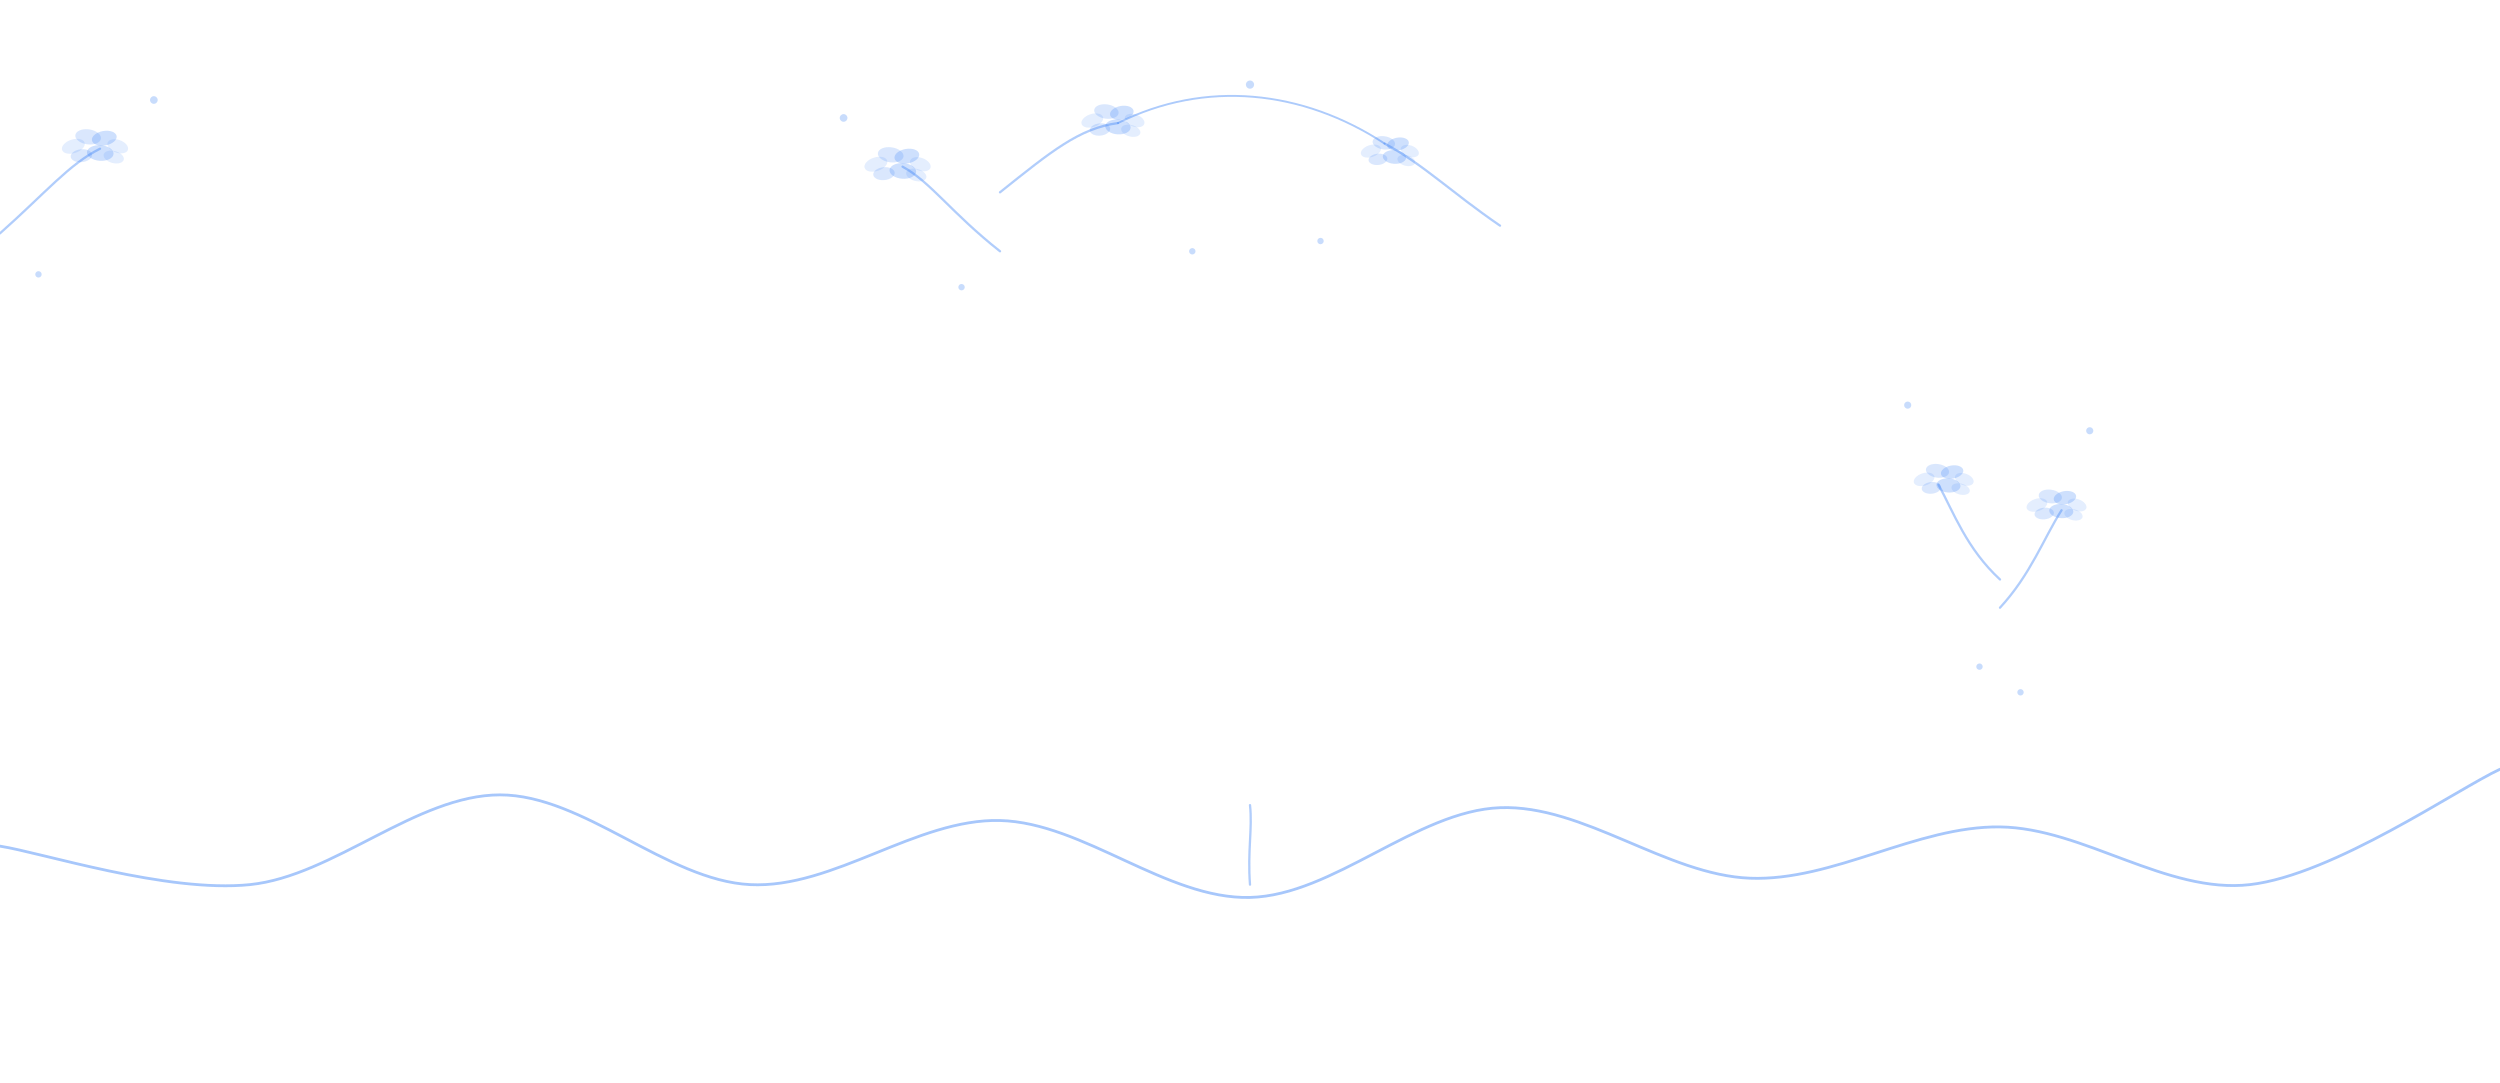
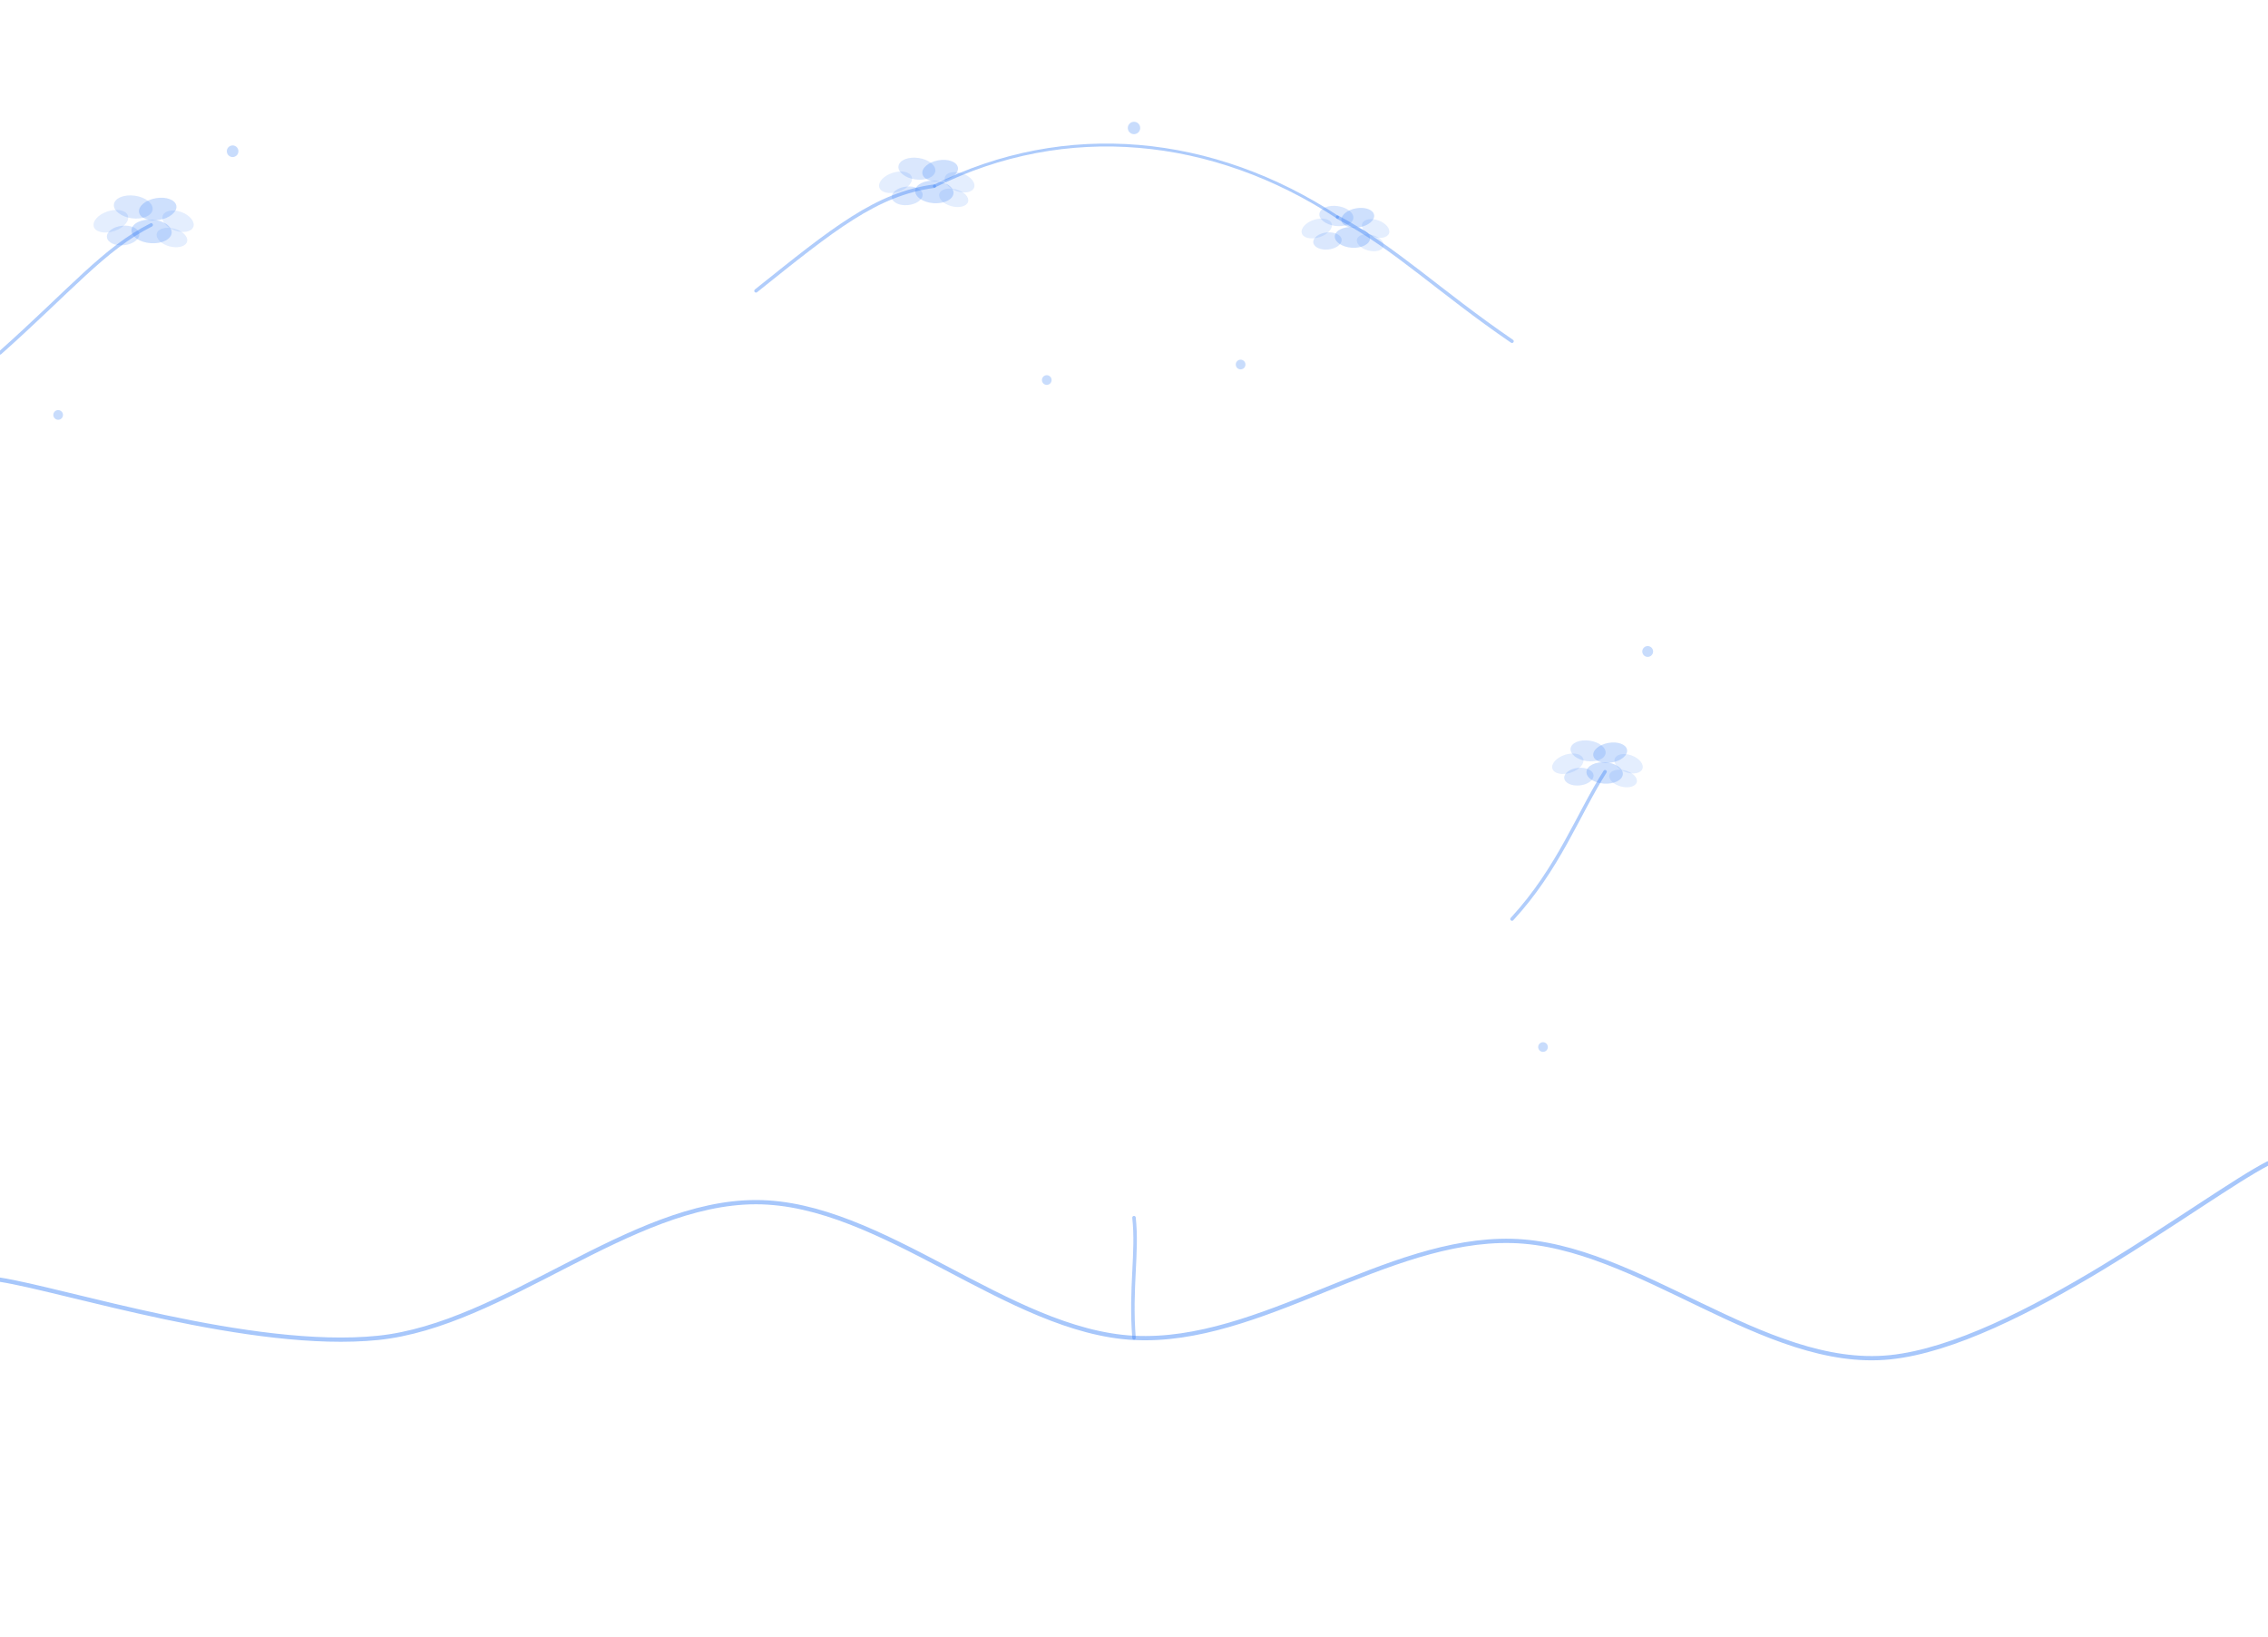
- <svg xmlns="http://www.w3.org/2000/svg" viewBox="0 0 1950 844">
-   <path d="M0 660 C32.5 665 130 696.667 195 690 C260 683.333 325 620 390 620 C455 620 520 686.667 585 690 C650 693.333 715 638.333 780 640 C845 641.667 910 701.667 975 700 C1040 698.333 1105 632.5 1170 630 C1235 627.5 1300 682.5 1365 685 C1430 687.5 1495 644.167 1560 645 C1625 645.833 1690 697.5 1755 690 C1820 682.5 1917.5 615 1950 600" fill="none" stroke="#3B82F6" stroke-width="2.2" stroke-linecap="round" opacity="0.45" />
+ <svg xmlns="http://www.w3.org/2000/svg" viewBox="0 0 1170 844">
+   <path d="M0 660 C32.5 665 130 696.667 195 690 C260 683.333 325 620 390 620 C455 620 520 686.667 585 690 C650 693.333 715 638.333 780 640 C845 641.667 910 706.667 975 700 C1040 693.333 1137.5 616.667 1170 600" fill="none" stroke="#3B82F6" stroke-width="2.2" stroke-linecap="round" opacity="0.45" />
  <path d="M0 182C36 150 54 128 78 116" fill="none" stroke="#3B82F6" stroke-width="1.8" stroke-linecap="round" opacity="0.4" />
  <ellipse cx="57.2" cy="114.1" rx="9.24" ry="5.355" fill="#3B82F6" opacity="0.14" transform="rotate(-18 57.2 114.1)" />
  <ellipse cx="68.75" cy="106.75" rx="10.08" ry="5.88" fill="#3B82F6" opacity="0.19" transform="rotate(8 68.75 106.75)" />
  <ellipse cx="81.35" cy="107.8" rx="9.765" ry="5.67" fill="#3B82F6" opacity="0.25" transform="rotate(-10 81.35 107.8)" />
  <ellipse cx="91.85" cy="114.1" rx="8.4" ry="5.04" fill="#3B82F6" opacity="0.14" transform="rotate(20 91.85 114.1)" />
  <ellipse cx="63.5" cy="121.45" rx="8.4" ry="5.04" fill="#3B82F6" opacity="0.19" transform="rotate(-6 63.5 121.45)" />
  <ellipse cx="78.2" cy="119.35" rx="10.395" ry="6.09" fill="#3B82F6" opacity="0.25" transform="rotate(4 78.2 119.35)" />
  <ellipse cx="88.7" cy="122.5" rx="8.085" ry="4.725" fill="#3B82F6" opacity="0.14" transform="rotate(15 88.7 122.5)" />
  <circle cx="120" cy="78" r="3" fill="#3B82F6" opacity="0.28" />
  <circle cx="30" cy="214" r="2.5" fill="#3B82F6" opacity="0.28" />
-   <path d="M780 196C742 166 726 142 704 130" fill="none" stroke="#3B82F6" stroke-width="1.8" stroke-linecap="round" opacity="0.4" />
-   <ellipse cx="683.2" cy="128.1" rx="9.24" ry="5.355" fill="#3B82F6" opacity="0.14" transform="rotate(-18 683.2 128.1)" />
-   <ellipse cx="694.75" cy="120.75" rx="10.08" ry="5.88" fill="#3B82F6" opacity="0.19" transform="rotate(8 694.75 120.75)" />
-   <ellipse cx="707.35" cy="121.8" rx="9.765" ry="5.67" fill="#3B82F6" opacity="0.25" transform="rotate(-10 707.35 121.8)" />
-   <ellipse cx="717.85" cy="128.1" rx="8.4" ry="5.04" fill="#3B82F6" opacity="0.14" transform="rotate(20 717.85 128.1)" />
-   <ellipse cx="689.5" cy="135.45" rx="8.4" ry="5.04" fill="#3B82F6" opacity="0.19" transform="rotate(-6 689.5 135.45)" />
-   <ellipse cx="704.2" cy="133.35" rx="10.395" ry="6.09" fill="#3B82F6" opacity="0.25" transform="rotate(4 704.2 133.35)" />
-   <ellipse cx="714.7" cy="136.5" rx="8.085" ry="4.725" fill="#3B82F6" opacity="0.14" transform="rotate(15 714.7 136.5)" />
-   <circle cx="658" cy="92" r="3" fill="#3B82F6" opacity="0.28" />
-   <circle cx="750" cy="224" r="2.5" fill="#3B82F6" opacity="0.28" />
-   <path d="M780 150C820 118 842 100 872 96" fill="none" stroke="#3B82F6" stroke-width="1.8" stroke-linecap="round" opacity="0.4" />
-   <path d="M872 96C940 62 1016 70 1080 112" fill="none" stroke="#3B82F6" stroke-width="1.5" stroke-linecap="round" opacity="0.42" />
-   <path d="M1170 176C1132 150 1110 128 1080 112" fill="none" stroke="#3B82F6" stroke-width="1.8" stroke-linecap="round" opacity="0.4" />
-   <path d="M975 690C973 664 977 646 975 628" fill="none" stroke="#3B82F6" stroke-width="1.8" stroke-linecap="round" opacity="0.4" />
-   <ellipse cx="852" cy="94" rx="8.8" ry="5.1" fill="#3B82F6" opacity="0.14" transform="rotate(-18 852 94)" />
-   <ellipse cx="863" cy="87" rx="9.6" ry="5.6" fill="#3B82F6" opacity="0.19" transform="rotate(8 863 87)" />
-   <ellipse cx="875" cy="88" rx="9.3" ry="5.4" fill="#3B82F6" opacity="0.25" transform="rotate(-10 875 88)" />
-   <ellipse cx="885" cy="94" rx="8" ry="4.8" fill="#3B82F6" opacity="0.14" transform="rotate(20 885 94)" />
-   <ellipse cx="858" cy="101" rx="8" ry="4.8" fill="#3B82F6" opacity="0.19" transform="rotate(-6 858 101)" />
-   <ellipse cx="872" cy="99" rx="9.9" ry="5.8" fill="#3B82F6" opacity="0.25" transform="rotate(4 872 99)" />
-   <ellipse cx="882" cy="102" rx="7.7" ry="4.5" fill="#3B82F6" opacity="0.14" transform="rotate(15 882 102)" />
-   <ellipse cx="1069.28" cy="117.84" rx="8.096" ry="4.692" fill="#3B82F6" opacity="0.14" transform="rotate(-18 1069.28 117.84)" />
-   <ellipse cx="1079.4" cy="111.4" rx="8.832" ry="5.152" fill="#3B82F6" opacity="0.19" transform="rotate(8 1079.4 111.4)" />
-   <ellipse cx="1090.44" cy="112.32" rx="8.556" ry="4.968" fill="#3B82F6" opacity="0.25" transform="rotate(-10 1090.44 112.32)" />
-   <ellipse cx="1099.64" cy="117.84" rx="7.36" ry="4.416" fill="#3B82F6" opacity="0.14" transform="rotate(20 1099.64 117.84)" />
-   <ellipse cx="1074.8" cy="124.28" rx="7.36" ry="4.416" fill="#3B82F6" opacity="0.19" transform="rotate(-6 1074.8 124.28)" />
-   <ellipse cx="1087.68" cy="122.44" rx="9.108" ry="5.336" fill="#3B82F6" opacity="0.25" transform="rotate(4 1087.68 122.44)" />
-   <ellipse cx="1096.88" cy="125.2" rx="7.084" ry="4.14" fill="#3B82F6" opacity="0.14" transform="rotate(15 1096.88 125.2)" />
-   <circle cx="975" cy="66" r="3.2" fill="#3B82F6" opacity="0.28" />
-   <circle cx="930" cy="196" r="2.5" fill="#3B82F6" opacity="0.28" />
-   <circle cx="1030" cy="188" r="2.5" fill="#3B82F6" opacity="0.28" />
-   <path d="M1560 452C1534 428 1524 400 1512 378" fill="none" stroke="#3B82F6" stroke-width="1.8" stroke-linecap="round" opacity="0.4" />
-   <ellipse cx="1500.8" cy="373.9" rx="8.36" ry="4.845" fill="#3B82F6" opacity="0.14" transform="rotate(-18 1500.8 373.9)" />
-   <ellipse cx="1511.25" cy="367.25" rx="9.12" ry="5.32" fill="#3B82F6" opacity="0.19" transform="rotate(8 1511.25 367.25)" />
-   <ellipse cx="1522.65" cy="368.2" rx="8.835" ry="5.13" fill="#3B82F6" opacity="0.25" transform="rotate(-10 1522.65 368.2)" />
-   <ellipse cx="1532.15" cy="373.9" rx="7.6" ry="4.56" fill="#3B82F6" opacity="0.14" transform="rotate(20 1532.15 373.9)" />
-   <ellipse cx="1506.5" cy="380.55" rx="7.6" ry="4.56" fill="#3B82F6" opacity="0.19" transform="rotate(-6 1506.5 380.55)" />
-   <ellipse cx="1519.8" cy="378.65" rx="9.405" ry="5.51" fill="#3B82F6" opacity="0.25" transform="rotate(4 1519.8 378.65)" />
-   <ellipse cx="1529.3" cy="381.5" rx="7.315" ry="4.275" fill="#3B82F6" opacity="0.14" transform="rotate(15 1529.3 381.5)" />
-   <circle cx="1488" cy="316" r="2.8" fill="#3B82F6" opacity="0.28" />
-   <circle cx="1544" cy="520" r="2.5" fill="#3B82F6" opacity="0.28" />
-   <path d="M1560 474C1584 448 1594 420 1608 398" fill="none" stroke="#3B82F6" stroke-width="1.8" stroke-linecap="round" opacity="0.4" />
-   <ellipse cx="1588.8" cy="393.9" rx="8.36" ry="4.845" fill="#3B82F6" opacity="0.14" transform="rotate(-18 1588.8 393.9)" />
-   <ellipse cx="1599.25" cy="387.25" rx="9.12" ry="5.32" fill="#3B82F6" opacity="0.19" transform="rotate(8 1599.25 387.25)" />
-   <ellipse cx="1610.65" cy="388.2" rx="8.835" ry="5.13" fill="#3B82F6" opacity="0.25" transform="rotate(-10 1610.65 388.2)" />
-   <ellipse cx="1620.15" cy="393.9" rx="7.6" ry="4.56" fill="#3B82F6" opacity="0.14" transform="rotate(20 1620.15 393.9)" />
-   <ellipse cx="1594.5" cy="400.55" rx="7.6" ry="4.56" fill="#3B82F6" opacity="0.19" transform="rotate(-6 1594.5 400.55)" />
-   <ellipse cx="1607.8" cy="398.65" rx="9.405" ry="5.51" fill="#3B82F6" opacity="0.25" transform="rotate(4 1607.8 398.65)" />
-   <ellipse cx="1617.3" cy="401.5" rx="7.315" ry="4.275" fill="#3B82F6" opacity="0.14" transform="rotate(15 1617.3 401.5)" />
-   <circle cx="1630" cy="336" r="2.8" fill="#3B82F6" opacity="0.28" />
-   <circle cx="1576" cy="540" r="2.5" fill="#3B82F6" opacity="0.28" />
+   <path d="M390 150C430 118 452 100 482 96" fill="none" stroke="#3B82F6" stroke-width="1.8" stroke-linecap="round" opacity="0.4" />
+   <path d="M482 96C550 62 626 70 690 112" fill="none" stroke="#3B82F6" stroke-width="1.5" stroke-linecap="round" opacity="0.42" />
+   <path d="M780 176C742 150 720 128 690 112" fill="none" stroke="#3B82F6" stroke-width="1.8" stroke-linecap="round" opacity="0.4" />
+   <path d="M585 690C583 664 587 646 585 628" fill="none" stroke="#3B82F6" stroke-width="1.8" stroke-linecap="round" opacity="0.4" />
+   <ellipse cx="462" cy="94" rx="8.8" ry="5.1" fill="#3B82F6" opacity="0.14" transform="rotate(-18 462 94)" />
+   <ellipse cx="473" cy="87" rx="9.6" ry="5.6" fill="#3B82F6" opacity="0.19" transform="rotate(8 473 87)" />
+   <ellipse cx="485" cy="88" rx="9.3" ry="5.4" fill="#3B82F6" opacity="0.25" transform="rotate(-10 485 88)" />
+   <ellipse cx="495" cy="94" rx="8" ry="4.8" fill="#3B82F6" opacity="0.14" transform="rotate(20 495 94)" />
+   <ellipse cx="468" cy="101" rx="8" ry="4.8" fill="#3B82F6" opacity="0.19" transform="rotate(-6 468 101)" />
+   <ellipse cx="482" cy="99" rx="9.9" ry="5.8" fill="#3B82F6" opacity="0.25" transform="rotate(4 482 99)" />
+   <ellipse cx="492" cy="102" rx="7.7" ry="4.5" fill="#3B82F6" opacity="0.14" transform="rotate(15 492 102)" />
+   <ellipse cx="679.28" cy="117.84" rx="8.096" ry="4.692" fill="#3B82F6" opacity="0.14" transform="rotate(-18 679.28 117.84)" />
+   <ellipse cx="689.4" cy="111.4" rx="8.832" ry="5.152" fill="#3B82F6" opacity="0.19" transform="rotate(8 689.4 111.4)" />
+   <ellipse cx="700.44" cy="112.32" rx="8.556" ry="4.968" fill="#3B82F6" opacity="0.25" transform="rotate(-10 700.44 112.32)" />
+   <ellipse cx="709.64" cy="117.84" rx="7.36" ry="4.416" fill="#3B82F6" opacity="0.14" transform="rotate(20 709.64 117.84)" />
+   <ellipse cx="684.8" cy="124.28" rx="7.36" ry="4.416" fill="#3B82F6" opacity="0.19" transform="rotate(-6 684.8 124.28)" />
+   <ellipse cx="697.68" cy="122.44" rx="9.108" ry="5.336" fill="#3B82F6" opacity="0.25" transform="rotate(4 697.68 122.44)" />
+   <ellipse cx="706.88" cy="125.2" rx="7.084" ry="4.14" fill="#3B82F6" opacity="0.14" transform="rotate(15 706.88 125.2)" />
+   <circle cx="585" cy="66" r="3.2" fill="#3B82F6" opacity="0.28" />
+   <circle cx="540" cy="196" r="2.5" fill="#3B82F6" opacity="0.28" />
+   <circle cx="640" cy="188" r="2.5" fill="#3B82F6" opacity="0.28" />
+   <path d="M780 474C804 448 814 420 828 398" fill="none" stroke="#3B82F6" stroke-width="1.8" stroke-linecap="round" opacity="0.4" />
+   <ellipse cx="808.8" cy="393.9" rx="8.36" ry="4.845" fill="#3B82F6" opacity="0.14" transform="rotate(-18 808.8 393.9)" />
+   <ellipse cx="819.25" cy="387.25" rx="9.12" ry="5.32" fill="#3B82F6" opacity="0.19" transform="rotate(8 819.25 387.25)" />
+   <ellipse cx="830.65" cy="388.2" rx="8.835" ry="5.13" fill="#3B82F6" opacity="0.25" transform="rotate(-10 830.65 388.2)" />
+   <ellipse cx="840.15" cy="393.9" rx="7.6" ry="4.56" fill="#3B82F6" opacity="0.14" transform="rotate(20 840.15 393.9)" />
+   <ellipse cx="814.5" cy="400.55" rx="7.6" ry="4.56" fill="#3B82F6" opacity="0.19" transform="rotate(-6 814.5 400.55)" />
+   <ellipse cx="827.8" cy="398.65" rx="9.405" ry="5.51" fill="#3B82F6" opacity="0.25" transform="rotate(4 827.8 398.65)" />
+   <ellipse cx="837.3" cy="401.5" rx="7.315" ry="4.275" fill="#3B82F6" opacity="0.14" transform="rotate(15 837.3 401.5)" />
+   <circle cx="850" cy="336" r="2.8" fill="#3B82F6" opacity="0.28" />
+   <circle cx="796" cy="540" r="2.5" fill="#3B82F6" opacity="0.28" />
</svg>
